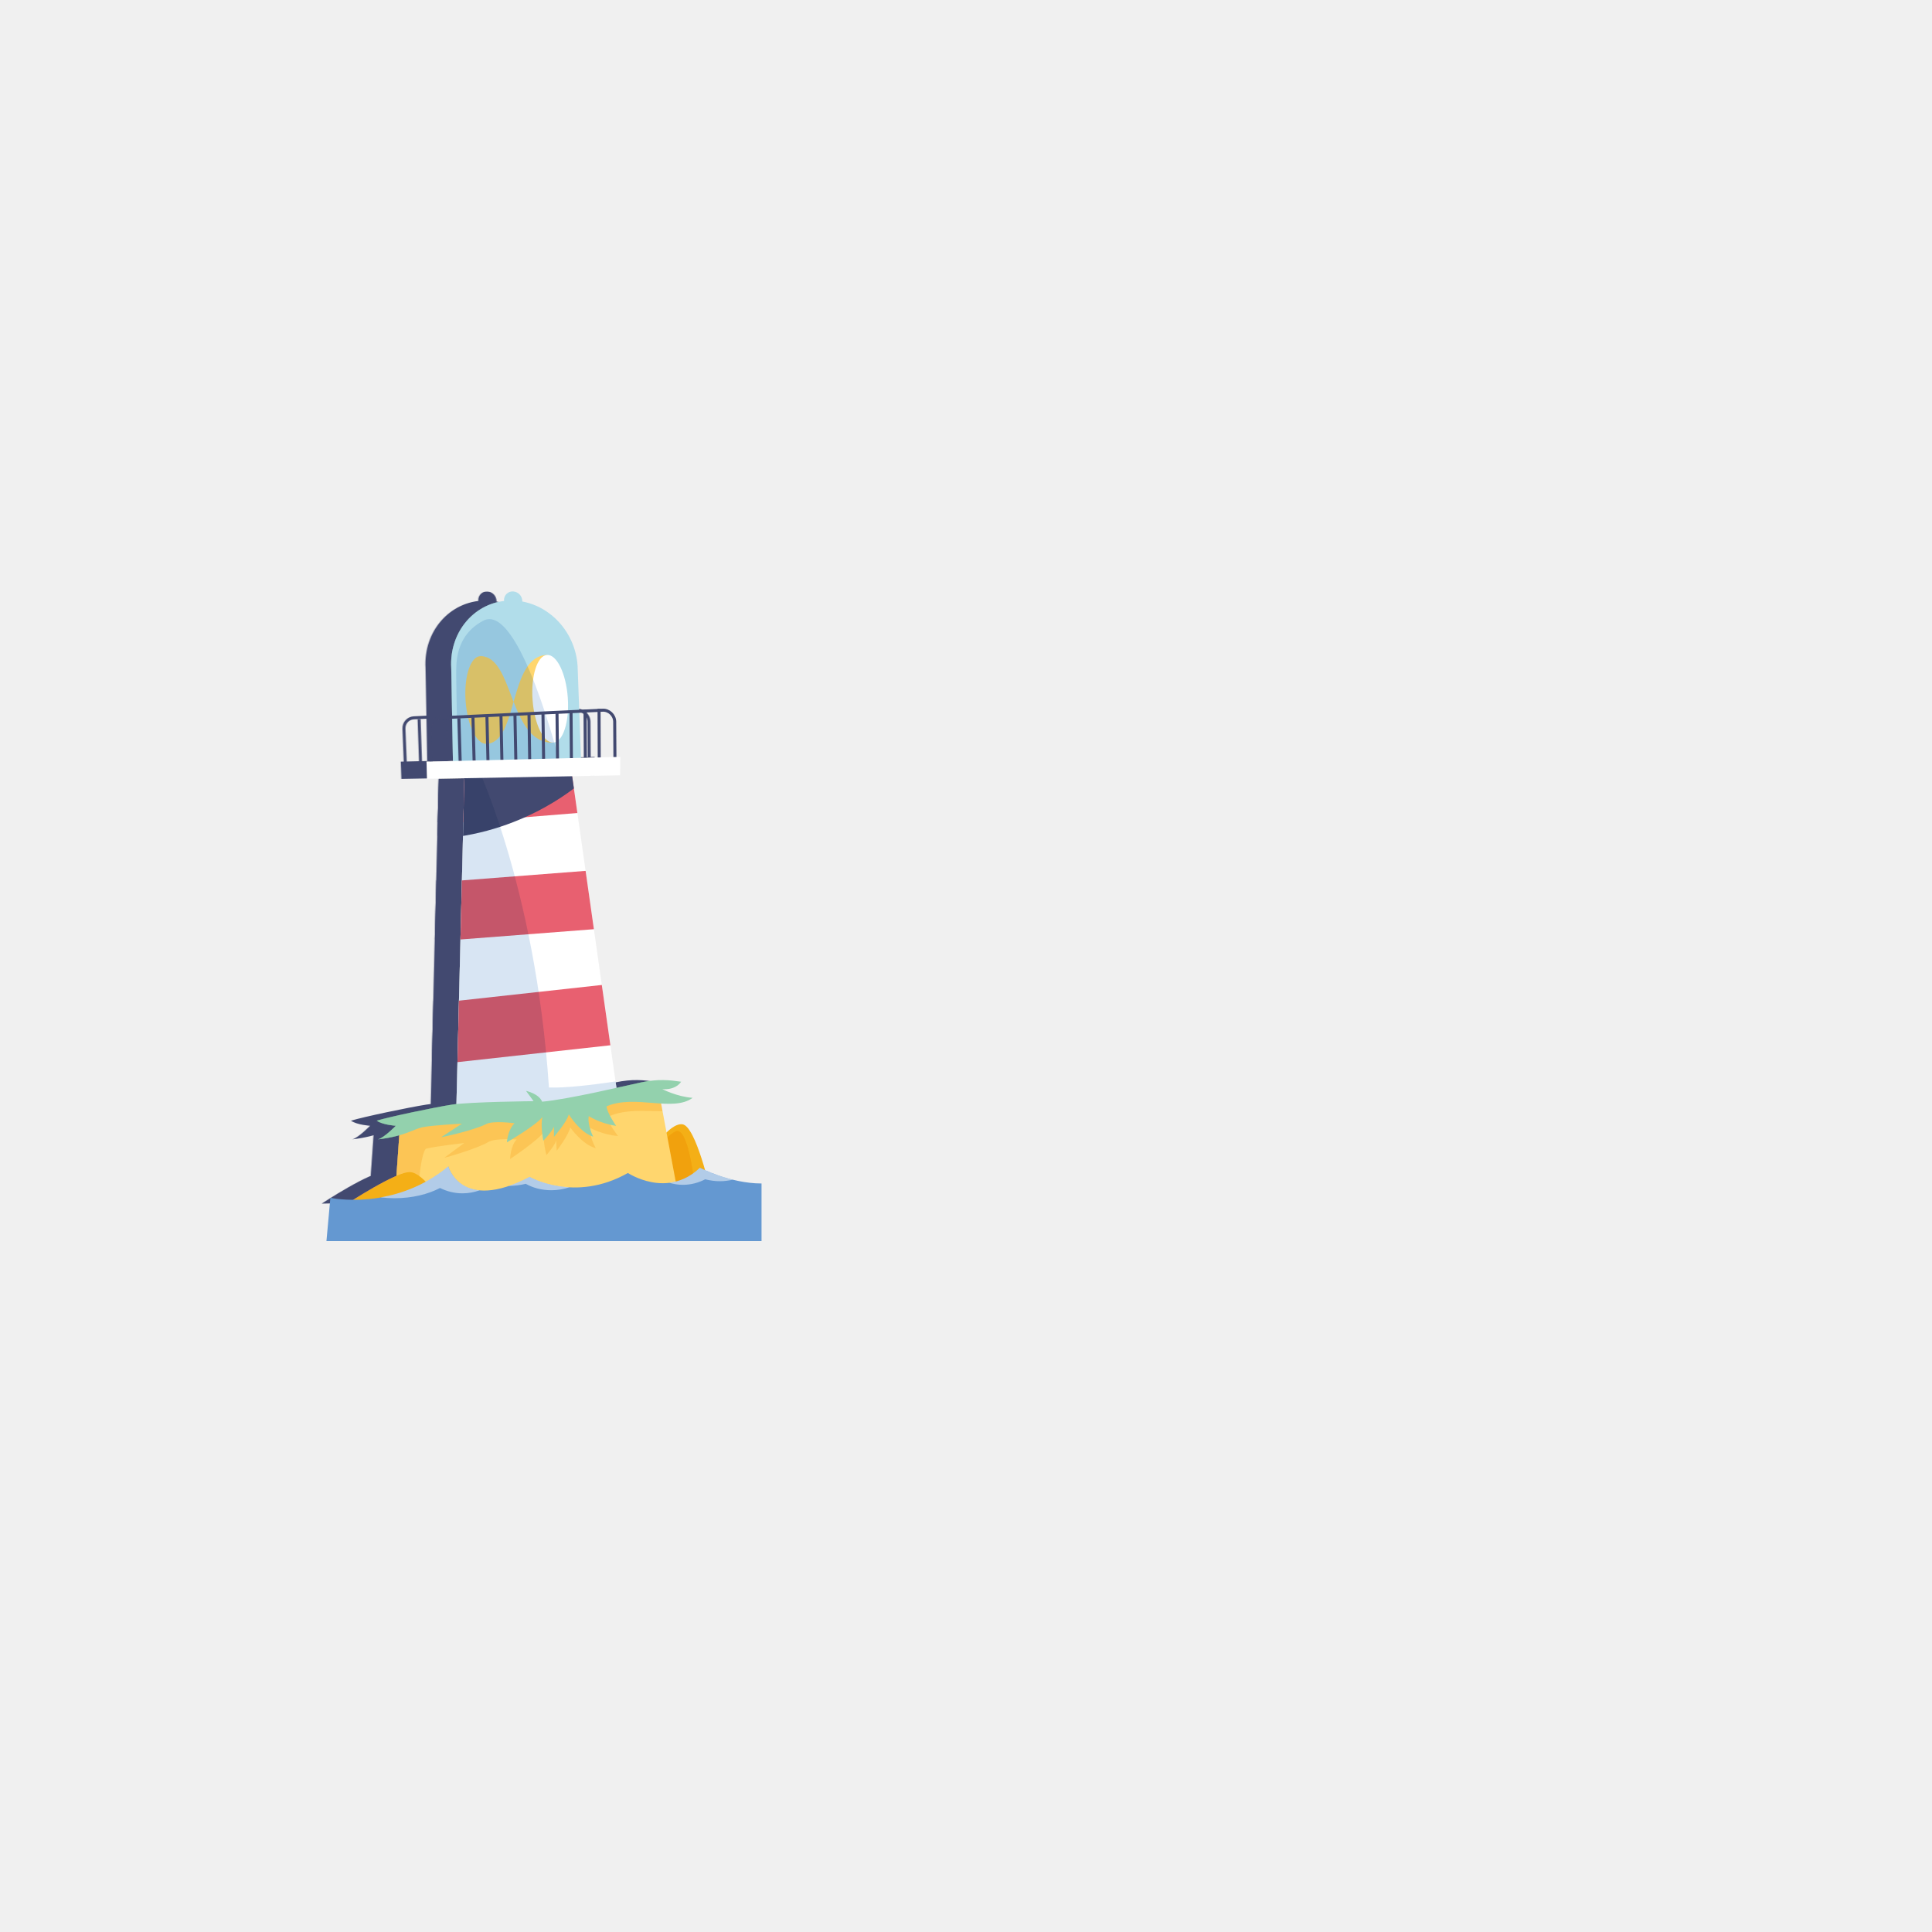
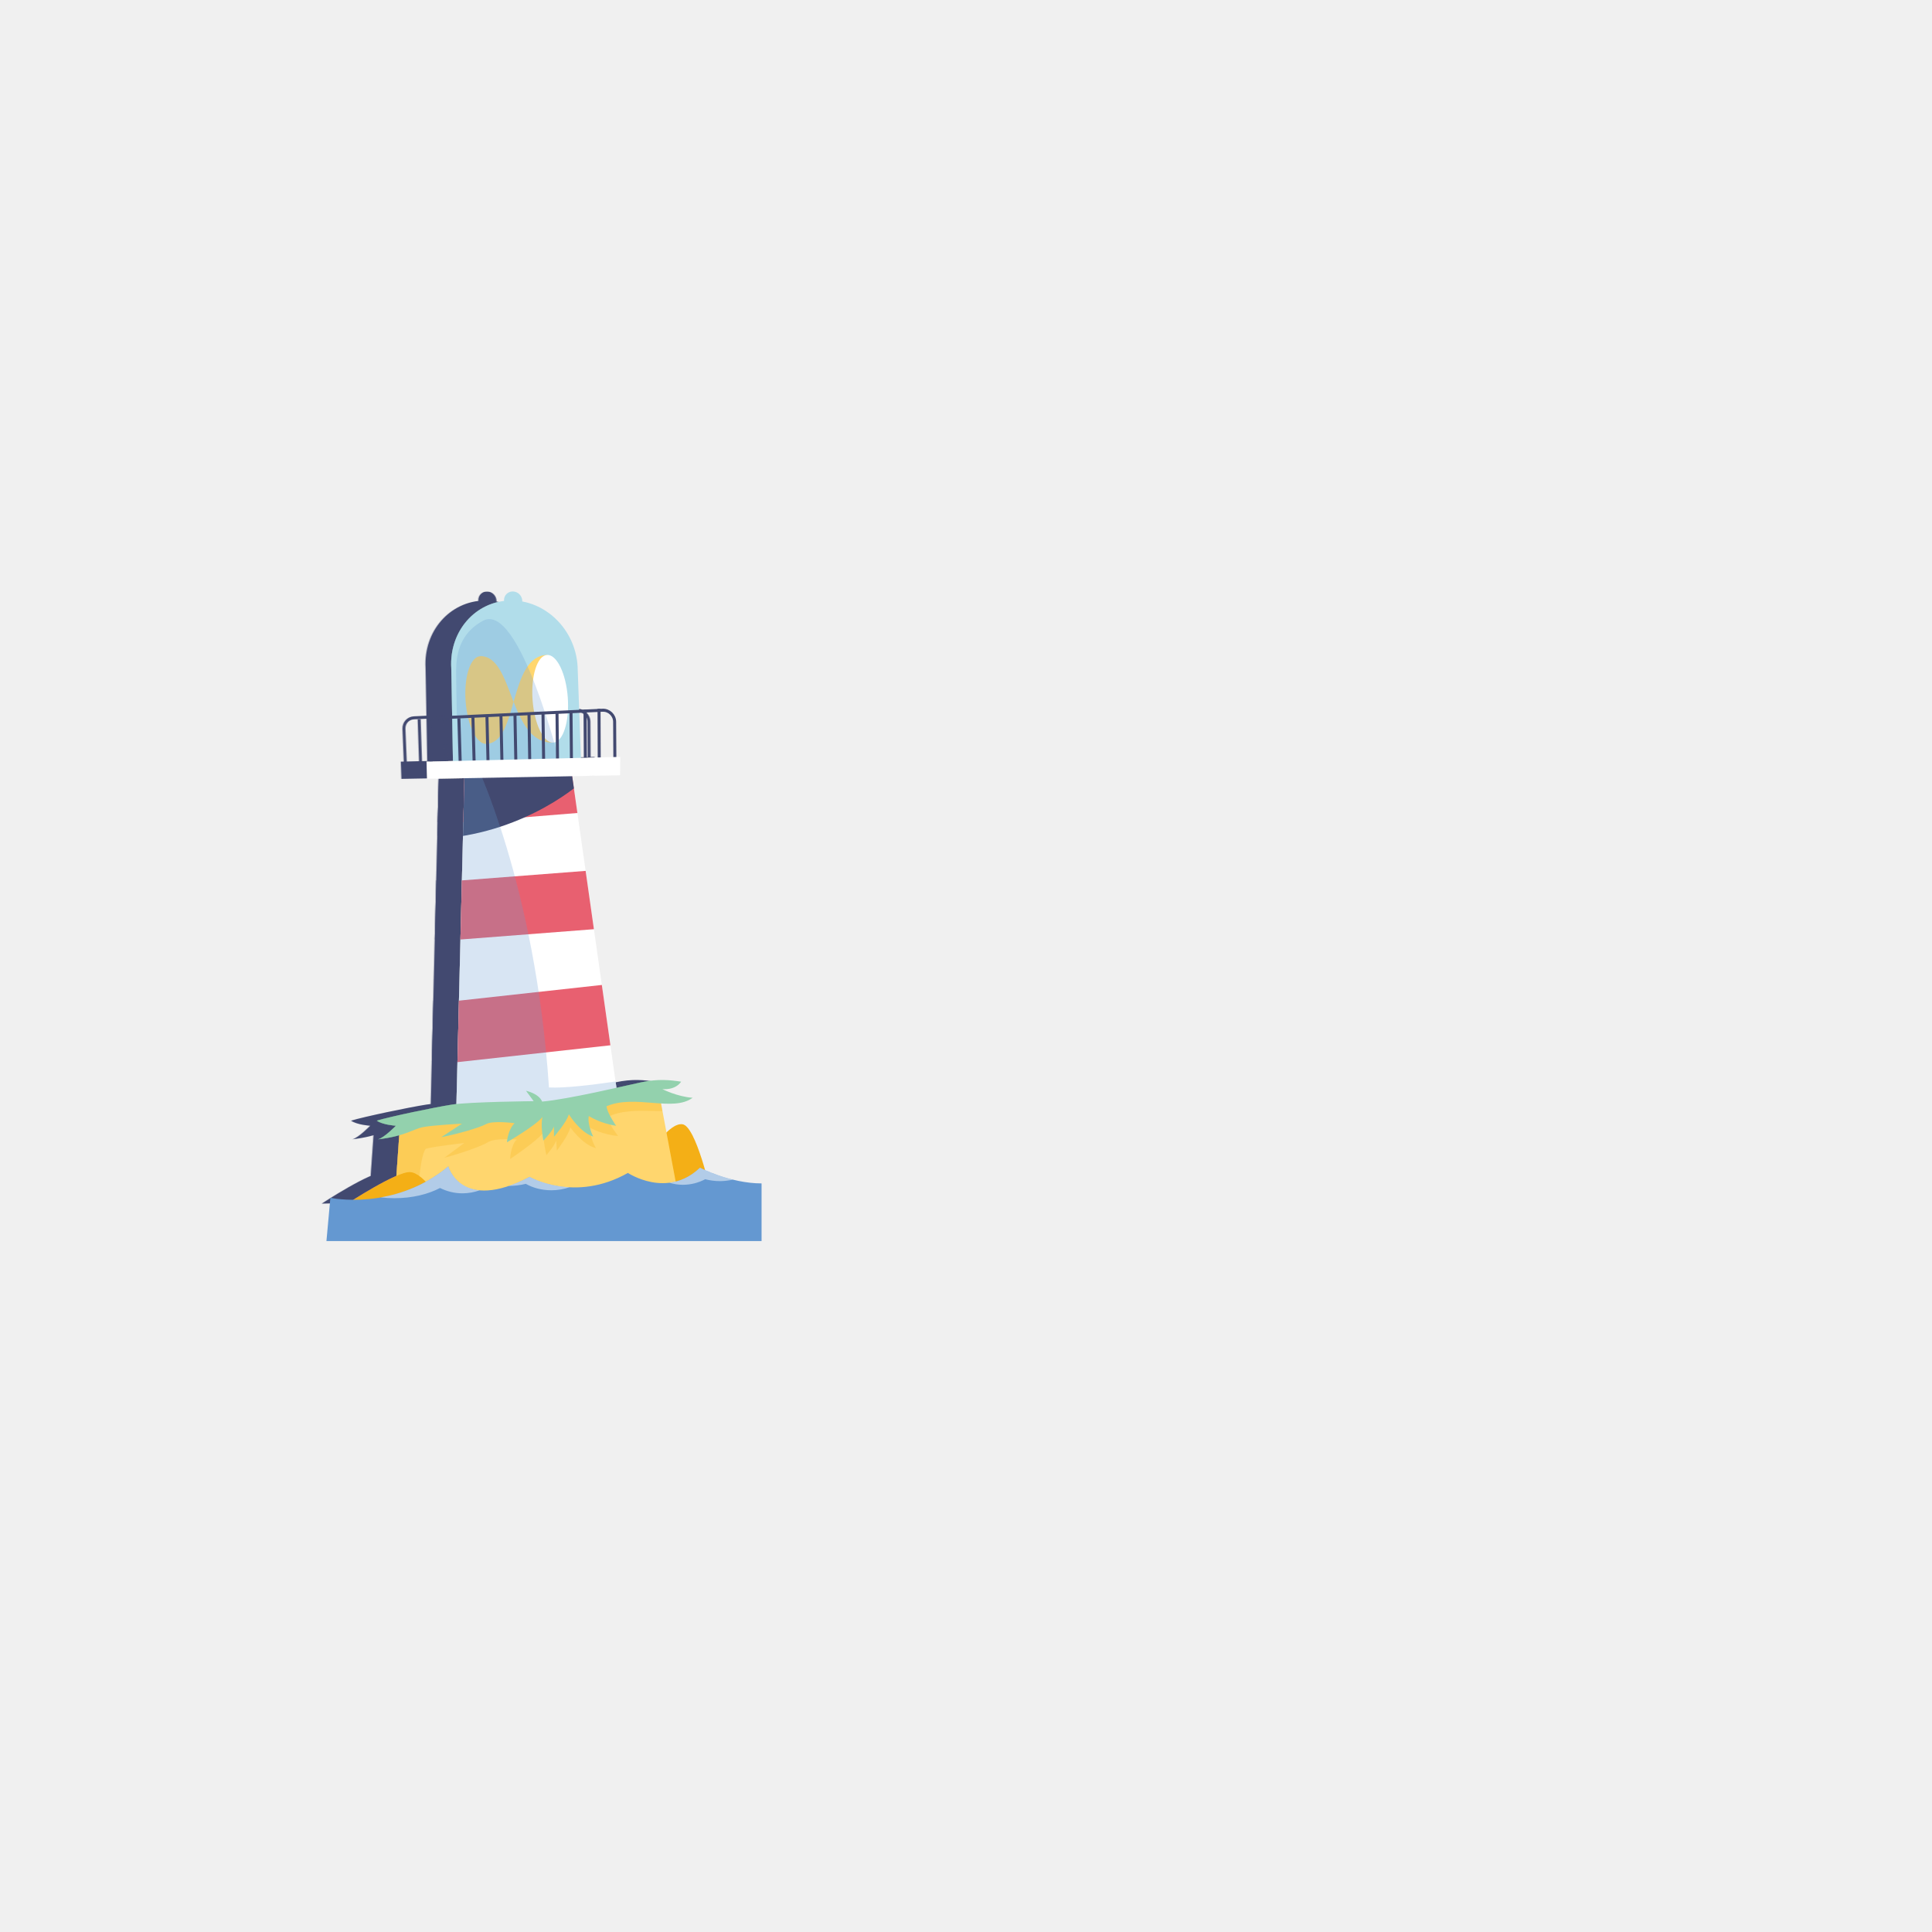
- <svg xmlns="http://www.w3.org/2000/svg" viewBox="0 0 300 300">
+ <svg xmlns="http://www.w3.org/2000/svg" width="300" height="300" viewBox="0 0 300 300">
  <defs>
-     <style>.cls-1{fill:#ffd66e;}.cls-2,.cls-3{fill:#f4af13;}.cls-3,.cls-4{mix-blend-mode:multiply;opacity:.25;}.cls-5{fill:#b1ddea;}.cls-6{fill:#fff;}.cls-7{fill:#e86170;}.cls-8{stroke:#42496f;stroke-miterlimit:10;stroke-width:.47px;}.cls-8,.cls-9{fill:none;}.cls-10{clip-path:url(#clippath-1);}.cls-11{filter:url(#drop-shadow-1);}.cls-12{isolation:isolate;}.cls-13,.cls-4{fill:#6498d1;}.cls-14{fill:#42496f;}.cls-15{fill:#93d1ad;}.cls-16{clip-path:url(#clippath);}.cls-17{opacity:.5;}</style>
-     <filter id="drop-shadow-1" x="49.94" y="91.84" width="60.38" height="96.62" filterUnits="userSpaceOnUse">
+     <filter id="r" data-name="drop-shadow-1" x="49.943" y="91.841" width="60.377" height="96.618" filterUnits="userSpaceOnUse">
      <feOffset dx="-4" dy="0" />
-       <feGaussianBlur result="blur" stdDeviation="0" />
+       <feGaussianBlur result="s" stdDeviation="0" />
      <feFlood flood-color="#42496f" flood-opacity="1" />
-       <feComposite in2="blur" operator="in" />
+       <feComposite in2="s" operator="in" />
      <feComposite in="SourceGraphic" />
    </filter>
-     <clipPath id="clippath">
-       <polygon class="cls-9" points="70.85 172.53 72.12 120.6 88.61 118.88 95.95 170.54 70.85 172.53" />
+     <clipPath id="t">
+       <polygon points="70.847 172.534 72.116 120.598 88.612 118.876 95.954 170.54 70.847 172.534" fill="none" />
    </clipPath>
-     <clipPath id="clippath-1">
-       <path class="cls-9" d="M105.43,186.17l-3.26-17.4s-19.31,3.72-21.21,3.81-18.85,2.18-18.85,2.18l-.91,12.87s44.5-1.72,44.23-1.45Z" />
+     <clipPath id="u">
+       <path d="M105.426,186.175l-3.263-17.403s-19.306,3.716-21.209,3.807-18.853,2.175-18.853,2.175l-.906,12.871s44.504-1.722,44.232-1.45Z" fill="none" />
    </clipPath>
  </defs>
-   <g class="cls-12">
-     <g id="Calque_6">
-       <g class="cls-11">
-         <polygon class="cls-6" points="70.85 172.53 72.12 120.6 88.61 118.88 95.95 170.54 70.85 172.53" />
-         <g class="cls-16">
-           <polygon class="cls-7" points="98.67 152.37 68.22 155.72 68.22 165.24 98.67 161.88 98.67 152.37" />
-           <polygon class="cls-7" points="96.72 134.78 66.18 137.14 66.18 146.29 96.72 143.94 96.72 134.78" />
-           <polygon class="cls-7" points="95.73 116.59 65.54 119.04 65.54 128.2 95.73 125.75 95.73 116.59" />
-           <path class="cls-14" d="M90.35,117.33l.18,3.93s-8.46,7.92-21.93,8.94v-10.76l21.75-2.11Z" />
-           <path class="cls-4" d="M73.64,117.98s9.49,19.16,11.6,50.88c4.83.24,17.16-2.05,17.16-2.05v10.88h-38.19v-58.85l9.43-.85Z" />
+   <g isolation="isolate">
+     <g id="q" data-name="Calque 6">
+       <g>
+         <g filter="url(#r)">
+           <polygon points="70.847 172.534 72.116 120.598 88.612 118.876 95.954 170.54 70.847 172.534" fill="#fff" />
+           <g clip-path="url(#t)">
+             <polygon points="98.673 152.367 68.219 155.72 68.219 165.237 98.673 161.884 98.673 152.367" fill="#e86170" />
+             <polygon points="96.724 134.783 66.179 137.137 66.179 146.294 96.724 143.939 96.724 134.783" fill="#e86170" />
+             <polygon points="95.727 116.593 65.545 119.038 65.545 128.195 95.727 125.75 95.727 116.593" fill="#e86170" />
+             <path d="M90.35,117.33l.181,3.928s-8.46,7.916-21.935,8.943v-10.756l21.753-2.115Z" fill="#42496f" />
+             <path d="M73.642,117.984s9.487,19.155,11.602,50.879c4.834.242,17.161-2.054,17.161-2.054v10.877h-38.189v-58.855l9.426-.846Z" fill="#6498d1" mix-blend-mode="multiply" opacity=".25" />
+           </g>
+           <g>
+             <path d="M90.274,119.572l-19.912.189-.288-16.024c-.344-5.714,3.769-10.411,9.185-10.491h0c5.416-.079,10.086,4.489,10.429,10.203l.585,16.123Z" fill="#b1ddea" />
+             <path d="M81.099,93.34c-.007.784-.648,1.386-1.431,1.343s-1.414-.713-1.407-1.497.648-1.386,1.431-1.343,1.414.713,1.407,1.497Z" fill="#b1ddea" />
+             <g>
+               <ellipse cx="75.033" cy="108.702" rx="2.74" ry="6.822" transform="translate(-7.718 5.754) rotate(-4.177)" fill="#ffd66e" />
+               <path d="M84.993,101.7c-6.088.115-4.429,13.713-9.523,13.809l-.875-13.613c5.214-.098,4.401,13.547,11.272,13.418" fill="#ffd66e" />
+               <ellipse cx="85.431" cy="108.507" rx="2.74" ry="6.822" transform="translate(-7.676 6.51) rotate(-4.177)" fill="#fff" />
+             </g>
+             <path d="M87.005,118.767s-6.309-25.427-11.992-22.381c-4.358,2.336-4.183,6.589-4.183,8.436s.279,14.363.279,14.363l15.897-.418Z" fill="#6498d1" mix-blend-mode="multiply" opacity=".25" />
+             <path d="M66.953,118.93l-.233-5.757c-.037-.916.648-1.668,1.559-1.711l25.285-1.178c1.003-.047,1.869.779,1.876,1.787l.04,6.23" fill="none" stroke="#42496f" stroke-miterlimit="10" stroke-width=".468" />
+             <g>
+               <line x1="93.049" y1="118.17" x2="93.017" y2="110.067" fill="none" stroke="#42496f" stroke-miterlimit="10" stroke-width=".468" />
+               <line x1="90.892" y1="118.251" x2="90.841" y2="110.213" fill="none" stroke="#42496f" stroke-miterlimit="10" stroke-width=".468" />
+               <line x1="88.735" y1="118.331" x2="88.666" y2="110.359" fill="none" stroke="#42496f" stroke-miterlimit="10" stroke-width=".468" />
+               <line x1="86.578" y1="118.412" x2="86.49" y2="110.504" fill="none" stroke="#42496f" stroke-miterlimit="10" stroke-width=".468" />
+               <line x1="84.421" y1="118.493" x2="84.314" y2="110.65" fill="none" stroke="#42496f" stroke-miterlimit="10" stroke-width=".468" />
+               <line x1="82.264" y1="118.574" x2="82.139" y2="110.796" fill="none" stroke="#42496f" stroke-miterlimit="10" stroke-width=".468" />
+               <line x1="80.107" y1="118.655" x2="79.963" y2="110.942" fill="none" stroke="#42496f" stroke-miterlimit="10" stroke-width=".468" />
+               <line x1="77.951" y1="118.735" x2="77.787" y2="111.087" fill="none" stroke="#42496f" stroke-miterlimit="10" stroke-width=".468" />
+               <line x1="75.794" y1="118.816" x2="75.612" y2="111.233" fill="none" stroke="#42496f" stroke-miterlimit="10" stroke-width=".468" />
+               <line x1="73.637" y1="118.897" x2="73.436" y2="111.379" fill="none" stroke="#42496f" stroke-miterlimit="10" stroke-width=".468" />
+               <line x1="71.48" y1="118.978" x2="71.26" y2="111.525" fill="none" stroke="#42496f" stroke-miterlimit="10" stroke-width=".468" />
+               <line x1="69.323" y1="119.059" x2="69.085" y2="111.67" fill="none" stroke="#42496f" stroke-miterlimit="10" stroke-width=".468" />
+             </g>
+             <polygon points="66.232 118.268 66.323 120.945 96.285 120.387 96.317 117.531 66.232 118.268" fill="#fff" />
+           </g>
+           <g>
+             <path d="M110.32,184.906s-2.266-10.061-4.351-10.333-4.894,4.351-4.894,4.351l2.538,8.52,6.707-2.538Z" fill="#f4af13" />
+             <path d="M107.903,184.271s-.967-9.608-3.021-8.58c-2.054,1.027-3.505,3.988-3.505,3.988l2.538,6.043,3.988-1.45Z" fill="#f4af13" mix-blend-mode="multiply" opacity=".25" />
+             <path d="M105.426,186.175l-3.263-17.403s-19.306,3.716-21.209,3.807-18.853,2.175-18.853,2.175l-.906,12.871s44.504-1.722,44.232-1.45Z" fill="#ffd66e" />
+             <g clip-path="url(#u)">
+               <path d="M58.012,188.456c2.712-.491,6.747-.318,6.747-.318,0,0,.242-8.46,1.372-9.768,1.592-.391,5.949-.881,5.949-.881l-3.095,2.294c2.468-.641,5.795-1.795,6.844-2.451s4.395-.393,4.395-.393c-.991,1.081-1.007,3.027-1.007,3.027,0,0,4.473-2.97,5.286-4.271-.285,1.303.35,3.672.35,3.672,0,0,1.265-1.46,1.514-2.266l.094,1.577s1.868-2.419,2.093-3.619c0,0,1.909,2.722,3.984,3.225,0,0-1.025-1.72-.879-3.146,0,0,1.91,1.073,4.328,1.259,0,0-1.569-1.984-1.658-2.935,4.322-2.169,10.341.341,13.262-2.107l-.578-9.721-49.4,2.937s.418,24.163.401,23.885Z" fill="#f4af13" mix-blend-mode="multiply" opacity=".25" />
+             </g>
+             <path d="M53.943,186.9s7.704-5.076,9.789-4.894,4.713,4.532,4.713,4.532l-14.502.363Z" fill="#f4af13" />
+             <path d="M82.863,170.989s-9.874.099-12.639.527c-2.765.428-9.808,1.909-11.717,2.501.922.658,2.962.79,2.962.79,0,0-1.777,1.843-2.765,2.107,4.378-.527,5.431-1.613,7.044-1.909s5.99-.527,5.99-.527l-3.226,2.107c2.501-.494,5.892-1.448,6.978-2.041s4.411-.132,4.411-.132c-1.053,1.02-1.185,2.962-1.185,2.962,0,0,4.641-2.699,5.53-3.95-.362,1.284.132,3.686.132,3.686,0,0,1.349-1.382,1.646-2.172v1.58s2.008-2.304,2.304-3.489c0,0,1.744,2.831,3.785,3.456,0,0-.922-1.777-.691-3.193,0,0,1.843,1.185,4.246,1.514,0,0-1.448-2.074-1.481-3.028,4.443-1.909,10.302.955,13.363-1.317-2.403-.165-4.707-1.349-4.707-1.349,0,0,1.942.263,2.929-1.152-1.81-.263-3.555-.461-6.188.099s-11.323,2.633-15.404,2.995c-.494-1.251-2.501-1.679-2.501-1.679l1.185,1.613Z" fill="#93d1ad" />
+           </g>
        </g>
-         <path class="cls-5" d="M90.27,119.57l-19.91.19-.29-16.02c-.34-5.71,3.77-10.41,9.19-10.49h0c5.42-.08,10.09,4.49,10.43,10.2l.59,16.12Z" />
-         <path class="cls-5" d="M81.1,93.34c0,.78-.65,1.39-1.43,1.34s-1.41-.71-1.41-1.5.65-1.39,1.43-1.34,1.41.71,1.41,1.5Z" />
-         <ellipse class="cls-1" cx="75.03" cy="108.7" rx="2.74" ry="6.82" transform="translate(-7.72 5.75) rotate(-4.18)" />
-         <path class="cls-1" d="M84.99,101.7c-6.09.11-4.43,13.71-9.52,13.81l-.87-13.61c5.21-.1,4.4,13.55,11.27,13.42" />
-         <ellipse class="cls-6" cx="85.43" cy="108.51" rx="2.74" ry="6.82" transform="translate(-7.68 6.51) rotate(-4.18)" />
-         <path class="cls-4" d="M87.01,118.77s-6.31-25.43-11.99-22.38c-4.36,2.34-4.18,6.59-4.18,8.44s.28,14.36.28,14.36l15.9-.42Z" />
-         <path class="cls-8" d="M66.95,118.93l-.23-5.76c-.04-.92.65-1.67,1.56-1.71l25.29-1.18c1-.05,1.87.78,1.88,1.79l.04,6.23" />
-         <line class="cls-8" x1="93.05" y1="118.17" x2="93.02" y2="110.07" />
-         <line class="cls-8" x1="90.89" y1="118.25" x2="90.84" y2="110.21" />
-         <line class="cls-8" x1="88.73" y1="118.33" x2="88.67" y2="110.36" />
-         <line class="cls-8" x1="86.58" y1="118.41" x2="86.49" y2="110.5" />
-         <line class="cls-8" x1="84.42" y1="118.49" x2="84.31" y2="110.65" />
-         <line class="cls-8" x1="82.26" y1="118.57" x2="82.14" y2="110.8" />
-         <line class="cls-8" x1="80.11" y1="118.65" x2="79.96" y2="110.94" />
-         <line class="cls-8" x1="77.95" y1="118.74" x2="77.79" y2="111.09" />
-         <line class="cls-8" x1="75.79" y1="118.82" x2="75.61" y2="111.23" />
-         <line class="cls-8" x1="73.64" y1="118.9" x2="73.44" y2="111.38" />
-         <line class="cls-8" x1="71.48" y1="118.98" x2="71.26" y2="111.52" />
-         <line class="cls-8" x1="69.32" y1="119.06" x2="69.08" y2="111.67" />
-         <polygon class="cls-6" points="66.23 118.27 66.32 120.95 96.29 120.39 96.32 117.53 66.23 118.27" />
-         <path class="cls-2" d="M110.32,184.91s-2.27-10.06-4.35-10.33-4.89,4.35-4.89,4.35l2.54,8.52,6.71-2.54Z" />
-         <path class="cls-3" d="M107.9,184.27s-.97-9.61-3.02-8.58c-2.05,1.03-3.5,3.99-3.5,3.99l2.54,6.04,3.99-1.45Z" />
-         <path class="cls-1" d="M105.43,186.17l-3.26-17.4s-19.31,3.72-21.21,3.81-18.85,2.18-18.85,2.18l-.91,12.87s44.5-1.72,44.23-1.45Z" />
-         <g class="cls-10">
-           <path class="cls-3" d="M58.01,188.46c2.71-.49,6.75-.32,6.75-.32,0,0,.24-8.46,1.37-9.77,1.59-.39,5.95-.88,5.95-.88l-3.09,2.29c2.47-.64,5.8-1.8,6.84-2.45s4.39-.39,4.39-.39c-.99,1.08-1.01,3.03-1.01,3.03,0,0,4.47-2.97,5.29-4.27-.29,1.3.35,3.67.35,3.67,0,0,1.27-1.46,1.51-2.27l.09,1.58s1.87-2.42,2.09-3.62c0,0,1.91,2.72,3.98,3.23,0,0-1.03-1.72-.88-3.15,0,0,1.91,1.07,4.33,1.26,0,0-1.57-1.98-1.66-2.93,4.32-2.17,10.34.34,13.26-2.11l-.58-9.72-49.4,2.94s.42,24.16.4,23.88Z" />
+         <path d="M51.301,185.998s9.87,2.137,18.316-4.884c0,0,1.933,7.225,12.618,1.628,0,0,7.021,4.07,15.263-.611,0,0,6.105,4.07,11.193-.814,0,0,4.681,2.442,9.565,2.442v8.954H50.69l.611-6.716Z" fill="#6498d1" />
+         <g opacity=".5">
+           <path d="M108.69,181.317c-1.562,1.499-3.219,2.15-4.766,2.339.664.19,1.36.318,2.097.318,1.279,0,2.462-.326,3.479-.863.72.181,1.485.295,2.295.295.702,0,1.366-.095,2.003-.233-2.931-.722-5.107-1.856-5.107-1.856Z" fill="#fff" />
+           <path d="M88.432,184.351c-3.723-.191-6.198-1.609-6.198-1.609-1.204.631-2.282,1.078-3.273,1.412.956-.012,1.862-.127,2.684-.328,1.083.615,2.458,1,3.977,1,1.016,0,1.961-.181,2.809-.474Z" fill="#fff" />
+           <path d="M61.25,186.056c2.738,0,5.22-.606,7.073-1.587,1.036.513,2.211.83,3.481.83.948,0,1.849-.172,2.679-.469-3.961-.362-4.866-3.716-4.866-3.716-3.528,2.933-7.297,4.257-10.499,4.817.689.082,1.402.126,2.133.126Z" fill="#fff" />
        </g>
-         <path class="cls-2" d="M53.94,186.9s7.7-5.08,9.79-4.89,4.71,4.53,4.71,4.53l-14.5.36Z" />
-         <path class="cls-15" d="M82.86,170.99s-9.87.1-12.64.53c-2.76.43-9.81,1.91-11.72,2.5.92.66,2.96.79,2.96.79,0,0-1.78,1.84-2.76,2.11,4.38-.53,5.43-1.61,7.04-1.91s5.99-.53,5.99-.53l-3.23,2.11c2.5-.49,5.89-1.45,6.98-2.04,1.09-.59,4.41-.13,4.41-.13-1.05,1.02-1.18,2.96-1.18,2.96,0,0,4.64-2.7,5.53-3.95-.36,1.28.13,3.69.13,3.69,0,0,1.35-1.38,1.65-2.17v1.58s2.01-2.3,2.3-3.49c0,0,1.74,2.83,3.79,3.46,0,0-.92-1.78-.69-3.19,0,0,1.84,1.18,4.25,1.51,0,0-1.45-2.07-1.48-3.03,4.44-1.91,10.3.95,13.36-1.32-2.4-.16-4.71-1.35-4.71-1.35,0,0,1.94.26,2.93-1.15-1.81-.26-3.55-.46-6.19.1s-11.32,2.63-15.4,3c-.49-1.25-2.5-1.68-2.5-1.68l1.18,1.61Z" />
-       </g>
-       <path class="cls-13" d="M51.3,186s9.87,2.14,18.32-4.88c0,0,1.93,7.22,12.62,1.63,0,0,7.02,4.07,15.26-.61,0,0,6.11,4.07,11.19-.81,0,0,4.68,2.44,9.56,2.44v8.95H50.69l.61-6.72Z" />
-       <g class="cls-17">
-         <path class="cls-6" d="M108.69,181.32c-1.56,1.5-3.22,2.15-4.77,2.34.66.19,1.36.32,2.1.32,1.28,0,2.46-.33,3.48-.86.72.18,1.49.3,2.29.3.7,0,1.37-.1,2-.23-2.93-.72-5.11-1.86-5.11-1.86Z" />
-         <path class="cls-6" d="M88.43,184.35c-3.72-.19-6.2-1.61-6.2-1.61-1.2.63-2.28,1.08-3.27,1.41.96-.01,1.86-.13,2.68-.33,1.08.62,2.46,1,3.98,1,1.02,0,1.96-.18,2.81-.47Z" />
-         <path class="cls-6" d="M61.25,186.06c2.74,0,5.22-.61,7.07-1.59,1.04.51,2.21.83,3.48.83.95,0,1.85-.17,2.68-.47-3.96-.36-4.87-3.72-4.87-3.72-3.53,2.93-7.3,4.26-10.5,4.82.69.08,1.4.13,2.13.13Z" />
      </g>
    </g>
  </g>
</svg>
